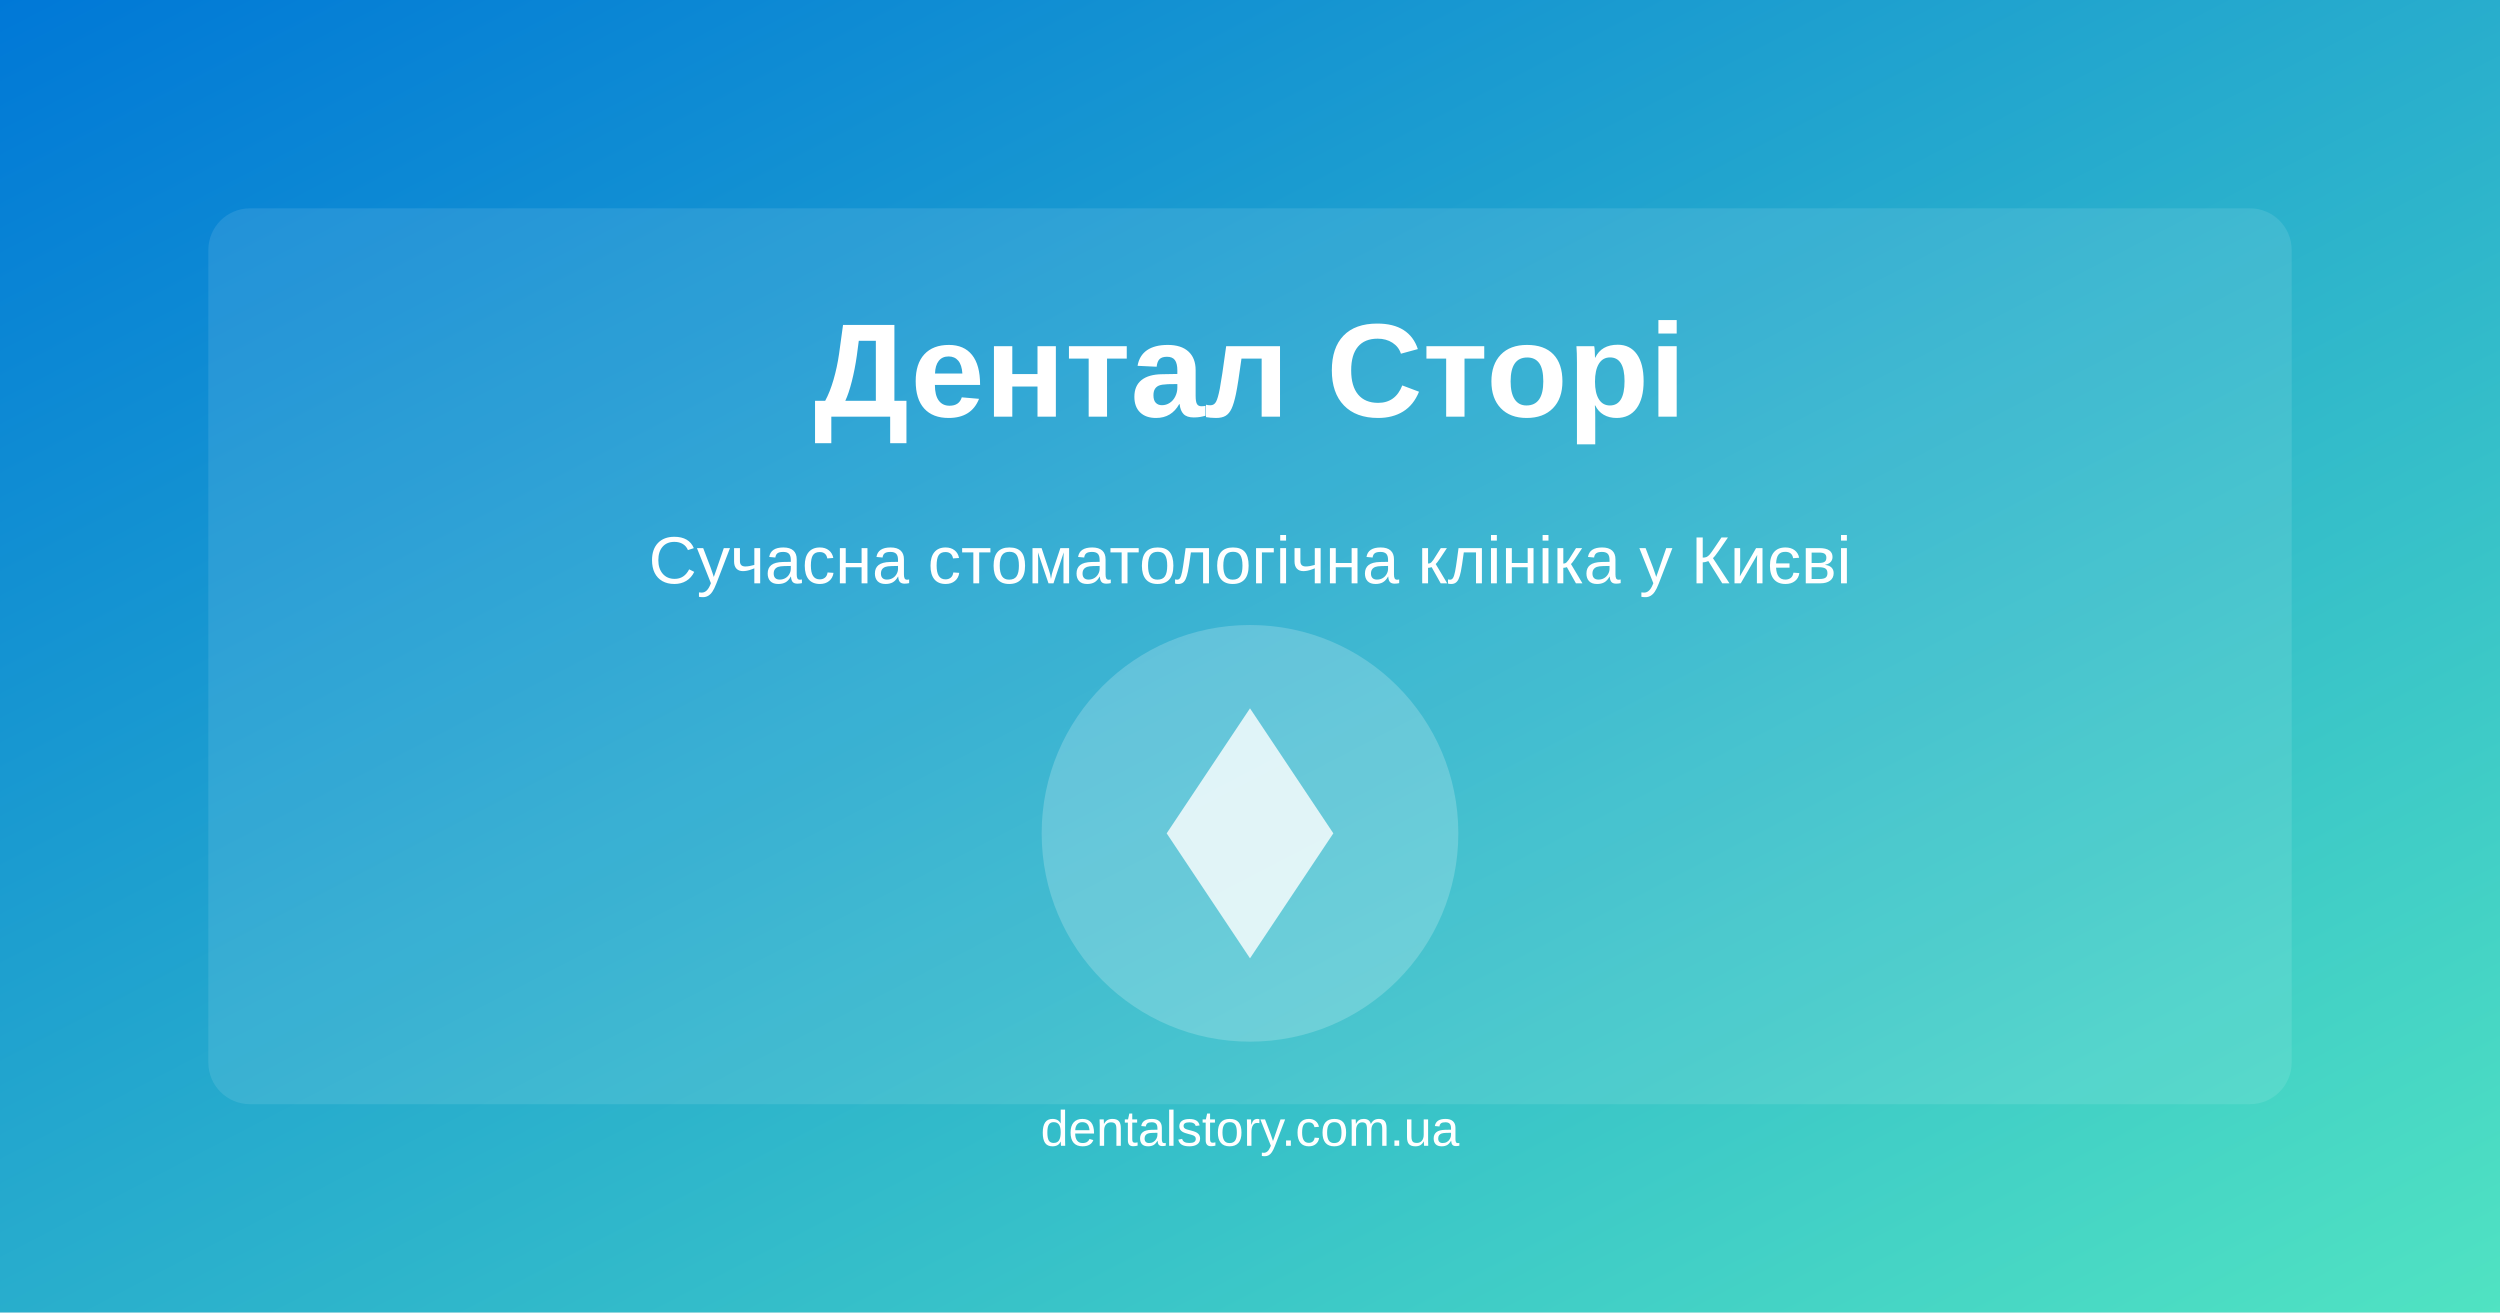
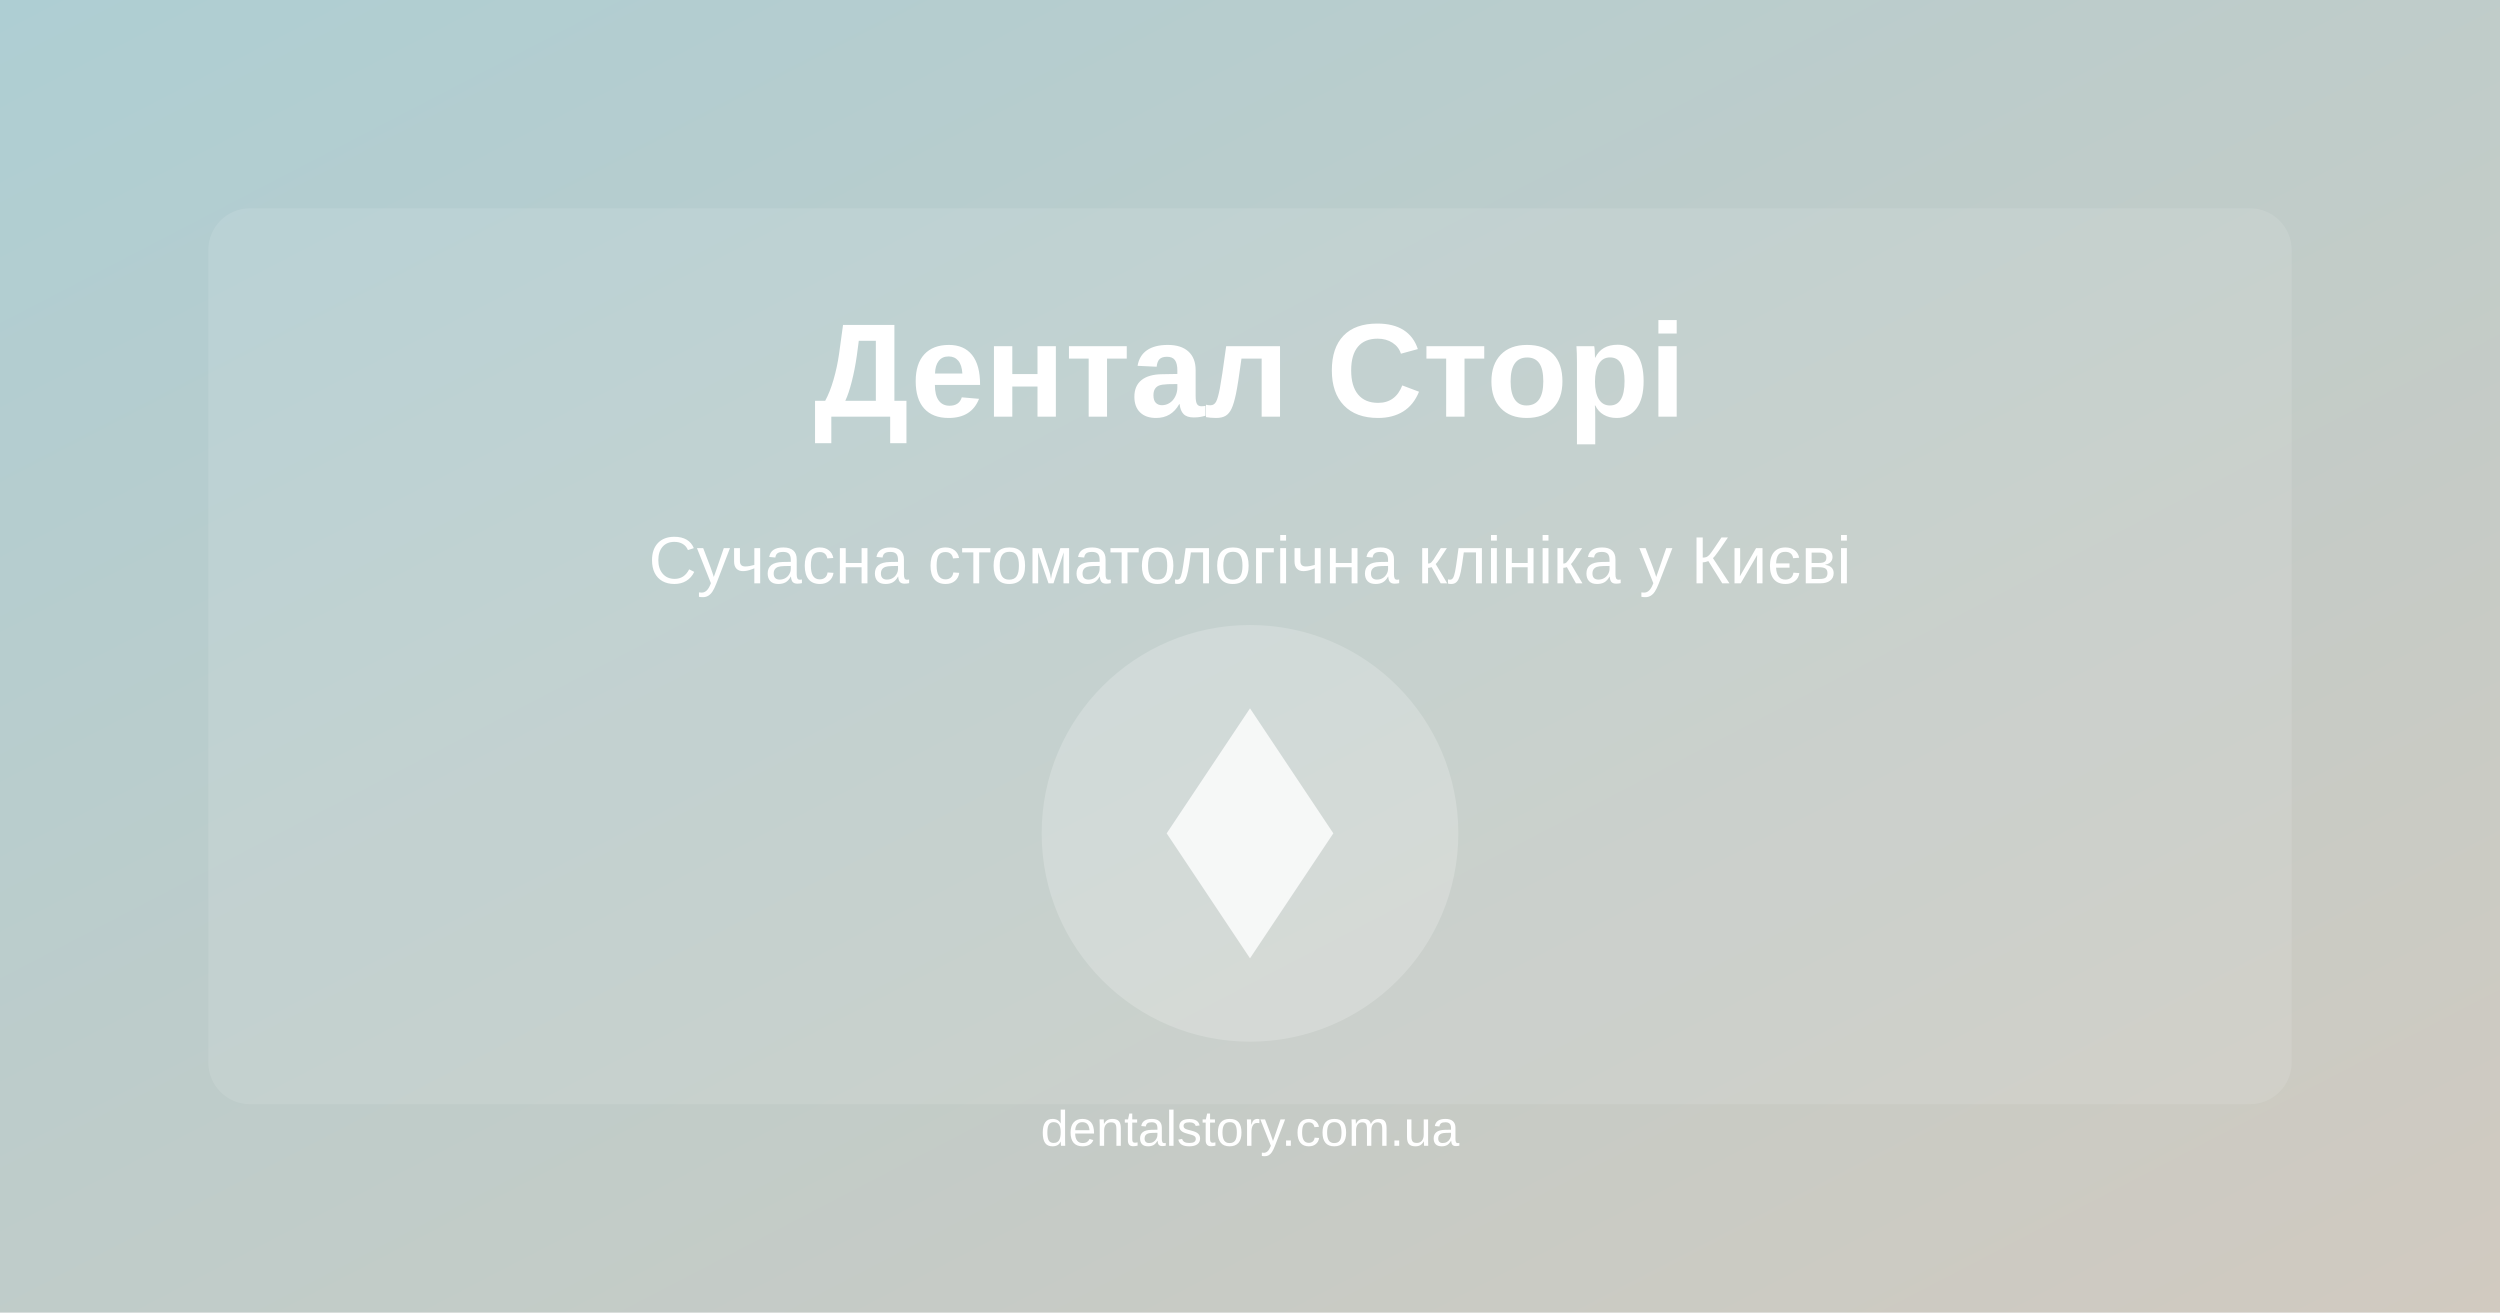
<svg xmlns="http://www.w3.org/2000/svg" width="1200" height="630" viewBox="0 0 1200 630">
  <defs>
    <linearGradient id="grad1" x1="0%" y1="0%" x2="100%" y2="100%">
-       <stop offset="0%" style="stop-color:#0078d7;stop-opacity:1" />
-       <stop offset="100%" style="stop-color:#50e3c2;stop-opacity:1" />
+       <stop offset="0%" style="stop-color:#AECED3;stop-opacity:1" />
+       <stop offset="100%" style="stop-color:#D1CAC0;stop-opacity:1" />
    </linearGradient>
  </defs>
  <rect width="1200" height="630" fill="url(#grad1)" />
  <rect x="100" y="100" width="1000" height="430" fill="white" fill-opacity="0.1" rx="20" ry="20" />
  <text x="600" y="200" font-family="Arial, sans-serif" font-size="64" font-weight="bold" text-anchor="middle" fill="white">Дентал Сторі</text>
  <text x="600" y="280" font-family="Arial, sans-serif" font-size="32" text-anchor="middle" fill="white">Сучасна стоматологічна клініка у Києві</text>
  <circle cx="600" cy="400" r="100" fill="white" fill-opacity="0.2" />
  <path d="M560 400 L600 340 L640 400 L600 460 Z" fill="white" fill-opacity="0.8" />
  <text x="600" y="550" font-family="Arial, sans-serif" font-size="24" text-anchor="middle" fill="white">dentalstory.com.ua</text>
</svg>
